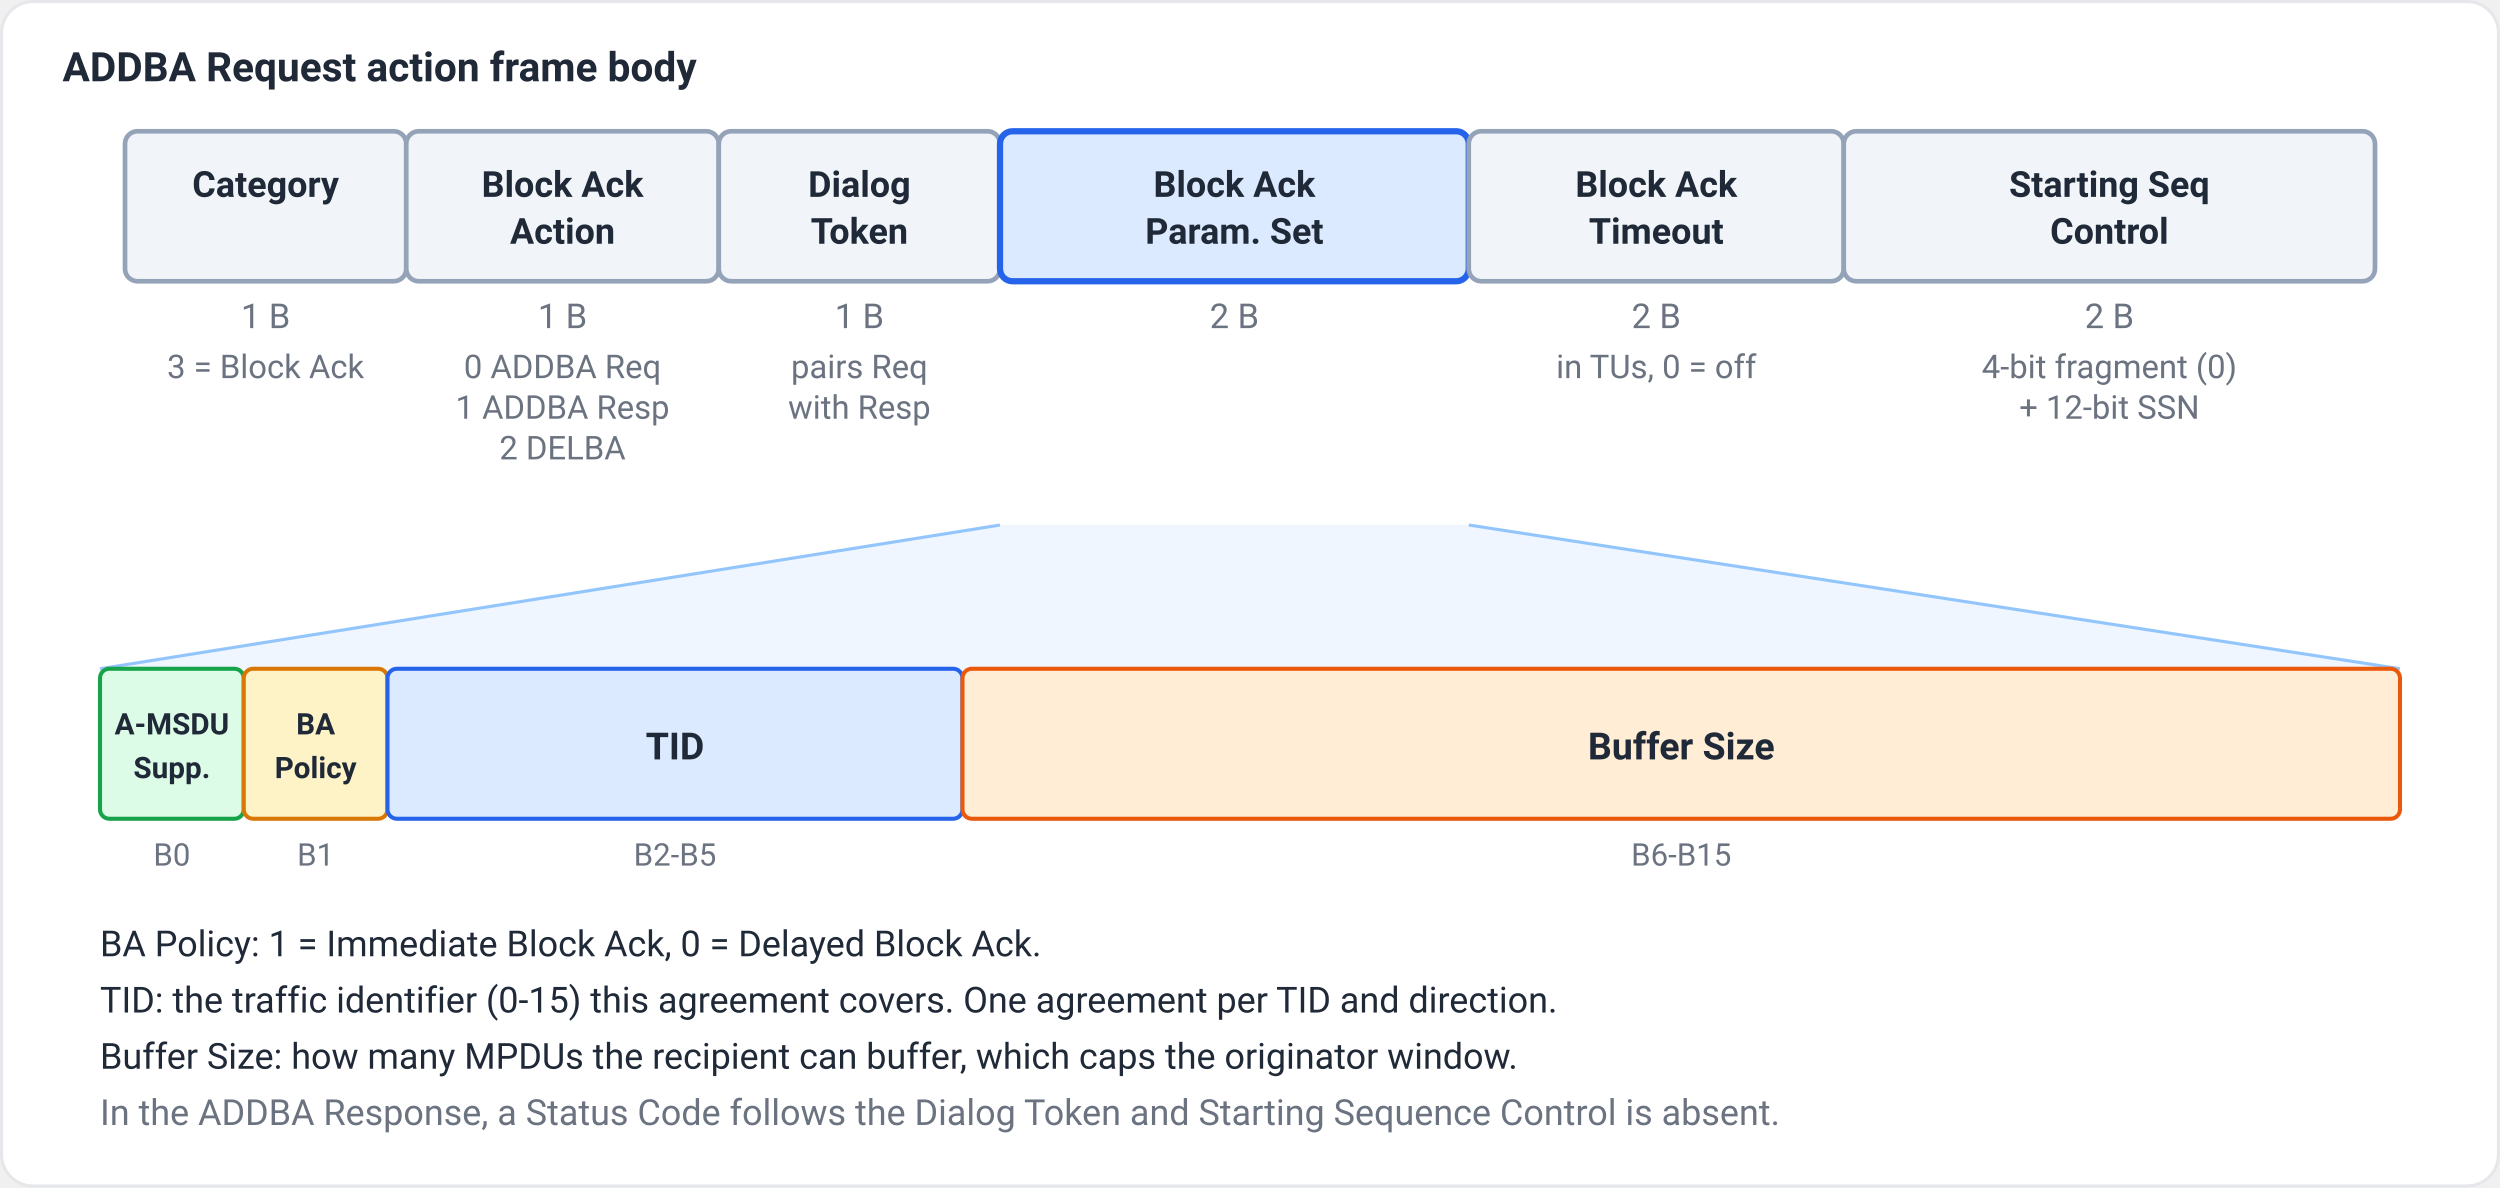
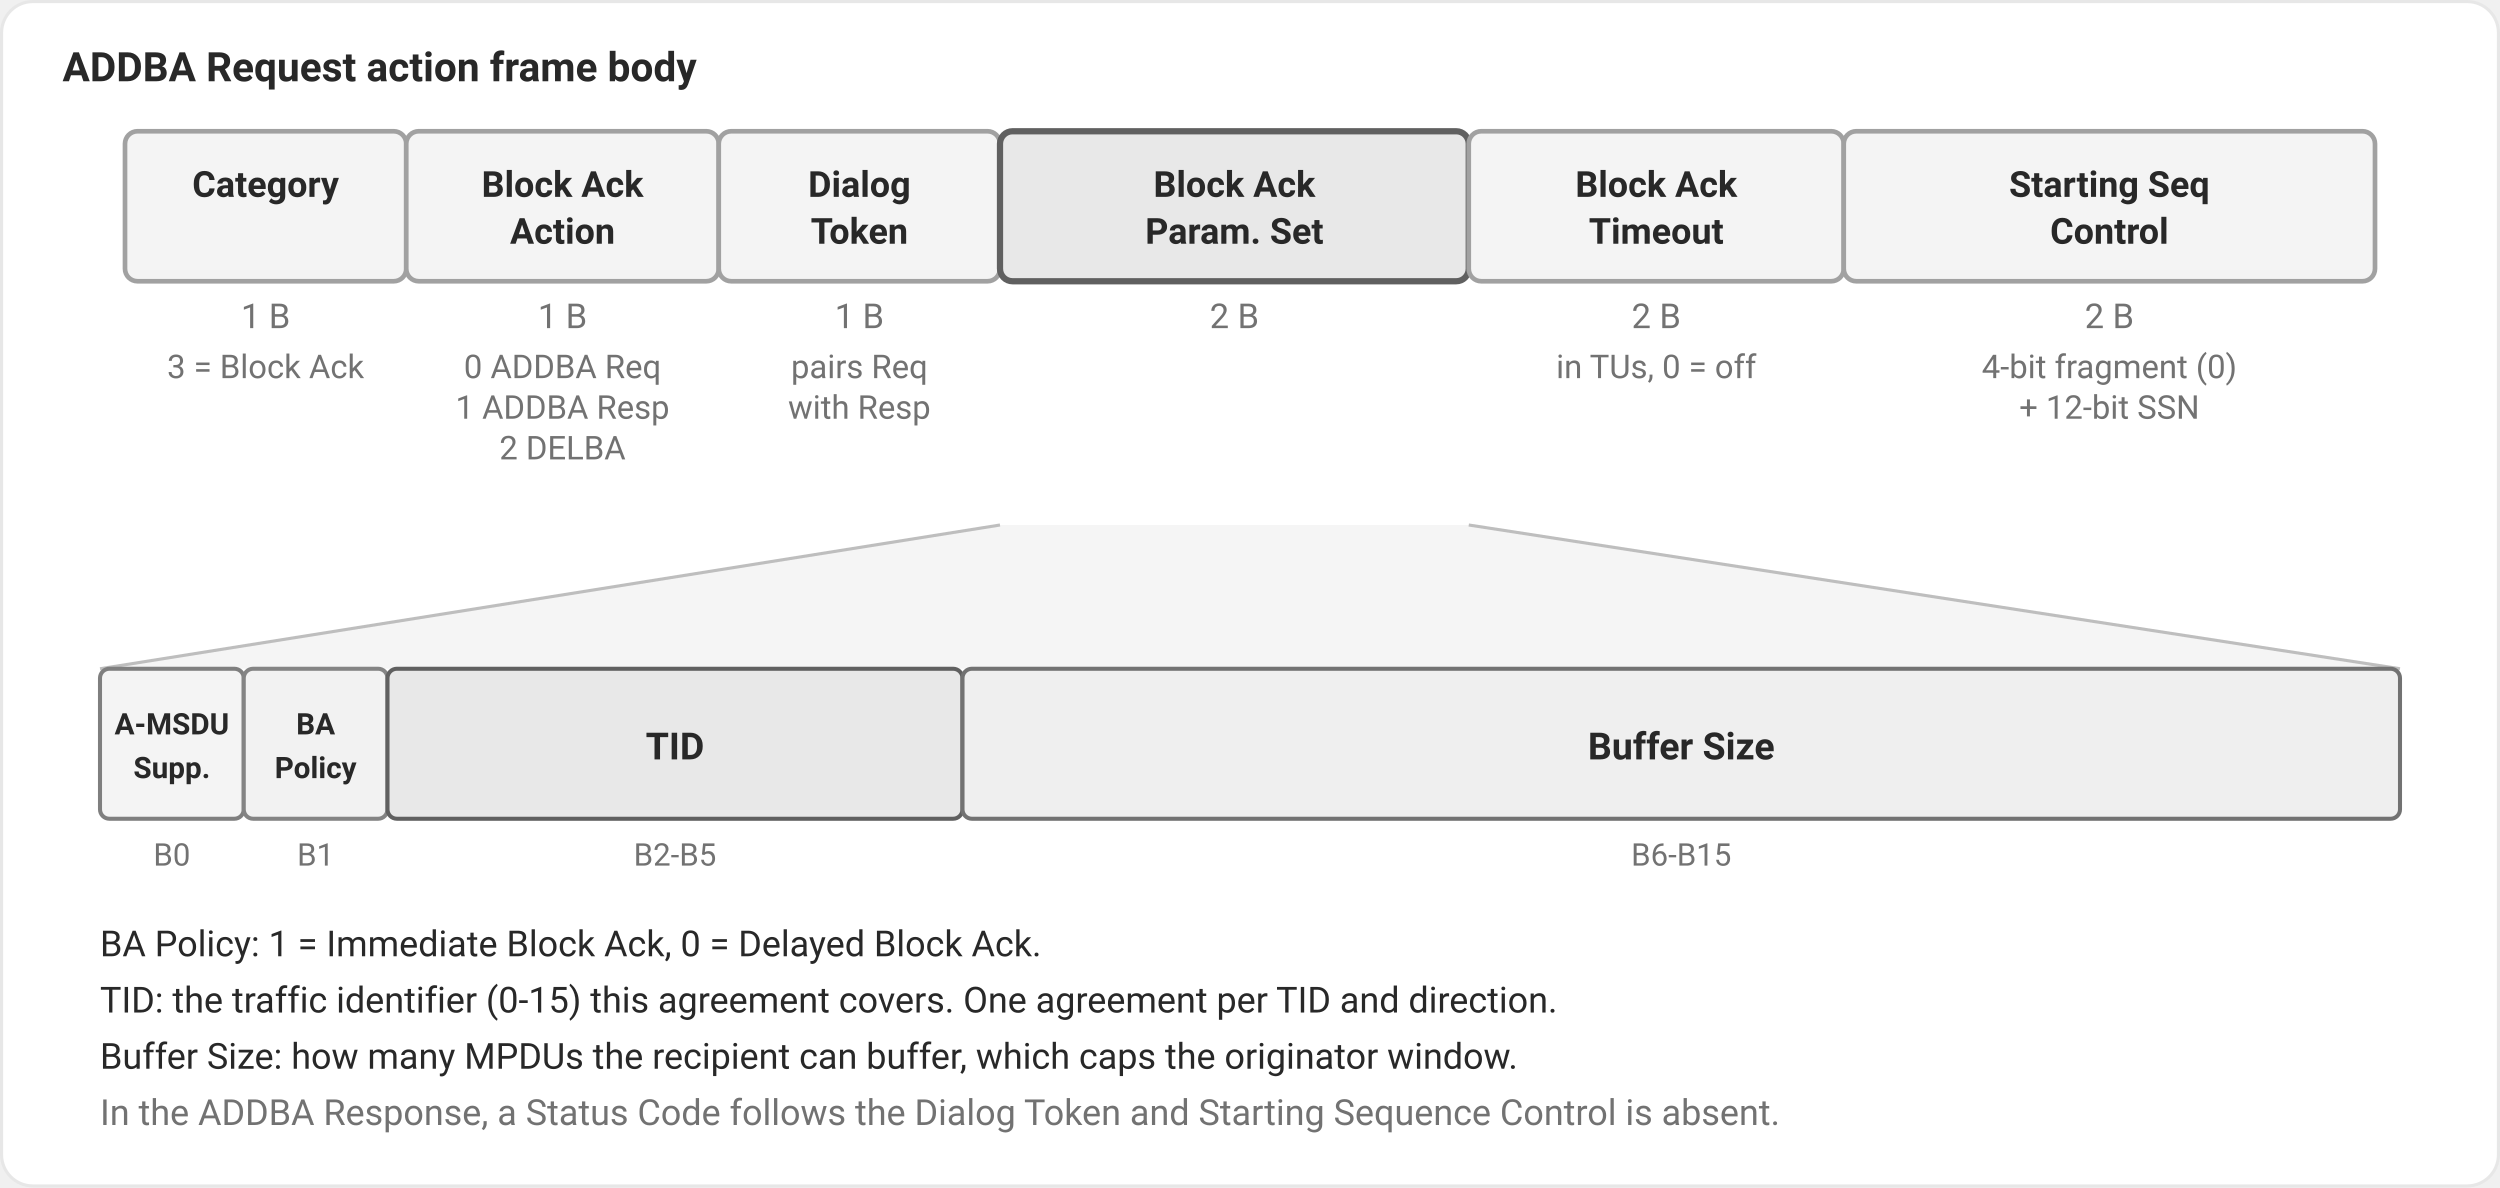
<svg xmlns="http://www.w3.org/2000/svg" viewBox="0 0 800 380" width="800" height="380" font-family="'Segoe UI', Roboto, 'Helvetica Neue', Arial, sans-serif" role="img" aria-label="ADDBA Request frame body and the Block Ack Parameter Set bit fields">
  <defs>
    <marker id="arr" viewBox="0 0 10 10" refX="9" refY="5" markerWidth="7" markerHeight="7" orient="auto-start-reverse">
-       <path d="M0 0L10 5L0 10z" fill="#334155" />
+       <path d="M0 0L10 5L0 10z" fill="#3f3f3f" />
    </marker>
    <marker id="arrB" viewBox="0 0 10 10" refX="9" refY="5" markerWidth="7" markerHeight="7" orient="auto-start-reverse">
-       <path d="M0 0L10 5L0 10z" fill="#2563eb" />
+       <path d="M0 0L10 5L0 10z" fill="#606060" />
    </marker>
    <marker id="arrO" viewBox="0 0 10 10" refX="9" refY="5" markerWidth="7" markerHeight="7" orient="auto-start-reverse">
-       <path d="M0 0L10 5L0 10z" fill="#ea580c" />
+       <path d="M0 0L10 5L0 10z" fill="#727272" />
    </marker>
    <marker id="arrG" viewBox="0 0 10 10" refX="9" refY="5" markerWidth="7" markerHeight="7" orient="auto-start-reverse">
-       <path d="M0 0L10 5L0 10z" fill="#16a34a" />
+       <path d="M0 0L10 5L0 10z" fill="#7f7f7f" />
    </marker>
    <marker id="arrM" viewBox="0 0 10 10" refX="9" refY="5" markerWidth="7" markerHeight="7" orient="auto-start-reverse">
-       <path d="M0 0L10 5L0 10z" fill="#6b7280" />
+       <path d="M0 0L10 5L0 10z" fill="#727272" />
    </marker>
  </defs>
-   <rect x="0.5" y="0.5" width="799" height="379" rx="10" fill="#ffffff" stroke="#e5e7eb" />
-   <text x="20" y="26" font-size="13" text-anchor="start" font-weight="700" fill="#1f2937">ADDBA Request action frame body</text>
-   <polygon points="320,168 470,168 768,214 32,214" fill="#dbeafe" opacity="0.45" />
-   <rect x="40" y="42" width="90" height="48" rx="4" fill="#f1f5f9" stroke="#94a3b8" stroke-width="1.5" />
-   <text x="85.0" y="63" font-size="11.5" text-anchor="middle" font-weight="600" fill="#1f2937">Category</text>
-   <text x="85.0" y="105" font-size="11" text-anchor="middle" font-weight="400" fill="#6b7280">1 B</text>
-   <text x="85.0" y="121" font-size="10.5" text-anchor="middle" font-weight="400" fill="#6b7280">3 = Block Ack</text>
-   <rect x="130" y="42" width="100" height="48" rx="4" fill="#f1f5f9" stroke="#94a3b8" stroke-width="1.5" />
-   <text x="180.0" y="63" font-size="11.5" text-anchor="middle" font-weight="600" fill="#1f2937">Block Ack</text>
-   <text x="180.0" y="78" font-size="11.5" text-anchor="middle" font-weight="600" fill="#1f2937">Action</text>
-   <text x="180.0" y="105" font-size="11" text-anchor="middle" font-weight="400" fill="#6b7280">1 B</text>
-   <text x="180.0" y="121" font-size="10.5" text-anchor="middle" font-weight="400" fill="#6b7280">0 ADDBA Req</text>
-   <text x="180.0" y="134" font-size="10.5" text-anchor="middle" font-weight="400" fill="#6b7280">1 ADDBA Resp</text>
-   <text x="180.0" y="147" font-size="10.5" text-anchor="middle" font-weight="400" fill="#6b7280">2 DELBA</text>
-   <rect x="230" y="42" width="90" height="48" rx="4" fill="#f1f5f9" stroke="#94a3b8" stroke-width="1.5" />
-   <text x="275.0" y="63" font-size="11.5" text-anchor="middle" font-weight="600" fill="#1f2937">Dialog</text>
-   <text x="275.0" y="78" font-size="11.5" text-anchor="middle" font-weight="600" fill="#1f2937">Token</text>
-   <text x="275.0" y="105" font-size="11" text-anchor="middle" font-weight="400" fill="#6b7280">1 B</text>
-   <text x="275.0" y="121" font-size="10.5" text-anchor="middle" font-weight="400" fill="#6b7280">pairs Req</text>
-   <text x="275.0" y="134" font-size="10.5" text-anchor="middle" font-weight="400" fill="#6b7280">with Resp</text>
-   <rect x="320" y="42" width="150" height="48" rx="4" fill="#dbeafe" stroke="#2563eb" stroke-width="2" />
-   <text x="395.0" y="63" font-size="11.5" text-anchor="middle" font-weight="600" fill="#1f2937">Block Ack</text>
-   <text x="395.0" y="78" font-size="11.5" text-anchor="middle" font-weight="600" fill="#1f2937">Param. Set</text>
-   <text x="395.0" y="105" font-size="11" text-anchor="middle" font-weight="400" fill="#6b7280">2 B</text>
-   <rect x="470" y="42" width="120" height="48" rx="4" fill="#f1f5f9" stroke="#94a3b8" stroke-width="1.5" />
-   <text x="530.0" y="63" font-size="11.5" text-anchor="middle" font-weight="600" fill="#1f2937">Block Ack</text>
-   <text x="530.0" y="78" font-size="11.5" text-anchor="middle" font-weight="600" fill="#1f2937">Timeout</text>
-   <text x="530.0" y="105" font-size="11" text-anchor="middle" font-weight="400" fill="#6b7280">2 B</text>
-   <text x="530.0" y="121" font-size="10.5" text-anchor="middle" font-weight="400" fill="#6b7280">in TUs, 0 = off</text>
-   <rect x="590" y="42" width="170" height="48" rx="4" fill="#f1f5f9" stroke="#94a3b8" stroke-width="1.5" />
-   <text x="675.0" y="63" font-size="11.5" text-anchor="middle" font-weight="600" fill="#1f2937">Starting Seq</text>
-   <text x="675.0" y="78" font-size="11.5" text-anchor="middle" font-weight="600" fill="#1f2937">Control</text>
-   <text x="675.0" y="105" font-size="11" text-anchor="middle" font-weight="400" fill="#6b7280">2 B</text>
-   <text x="675.0" y="121" font-size="10.5" text-anchor="middle" font-weight="400" fill="#6b7280">4-bit fragment (0)</text>
-   <text x="675.0" y="134" font-size="10.5" text-anchor="middle" font-weight="400" fill="#6b7280">+ 12-bit SSN</text>
-   <line x1="320" y1="168" x2="32" y2="214" stroke="#93c5fd" stroke-width="1" />
-   <line x1="470" y1="168" x2="768" y2="214" stroke="#93c5fd" stroke-width="1" />
-   <rect x="32" y="214" width="46" height="48" rx="3" fill="#dcfce7" stroke="#16a34a" stroke-width="1.3" />
-   <text x="55.0" y="235" font-size="9.5" text-anchor="middle" font-weight="600" fill="#1f2937">A-MSDU</text>
-   <text x="55.0" y="249" font-size="9.5" text-anchor="middle" font-weight="600" fill="#1f2937">Supp.</text>
-   <text x="55.0" y="277" font-size="10" text-anchor="middle" font-weight="400" fill="#6b7280">B0</text>
-   <rect x="78" y="214" width="46" height="48" rx="3" fill="#fef3c7" stroke="#d97706" stroke-width="1.3" />
-   <text x="101.0" y="235" font-size="9.5" text-anchor="middle" font-weight="600" fill="#1f2937">BA</text>
-   <text x="101.0" y="249" font-size="9.5" text-anchor="middle" font-weight="600" fill="#1f2937">Policy</text>
-   <text x="101.0" y="277" font-size="10" text-anchor="middle" font-weight="400" fill="#6b7280">B1</text>
-   <rect x="124" y="214" width="184" height="48" rx="3" fill="#dbeafe" stroke="#2563eb" stroke-width="1.3" />
-   <text x="216.0" y="243" font-size="12" text-anchor="middle" font-weight="600" fill="#1f2937">TID</text>
-   <text x="216.0" y="277" font-size="10" text-anchor="middle" font-weight="400" fill="#6b7280">B2-B5</text>
-   <rect x="308" y="214" width="460" height="48" rx="3" fill="#ffedd5" stroke="#ea580c" stroke-width="1.3" />
-   <text x="538.0" y="243" font-size="12" text-anchor="middle" font-weight="600" fill="#1f2937">Buffer Size</text>
-   <text x="538.0" y="277" font-size="10" text-anchor="middle" font-weight="400" fill="#6b7280">B6-B15</text>
-   <text x="32" y="306" font-size="11.5" text-anchor="start" font-weight="400" fill="#1f2937">BA Policy: 1 = Immediate Block Ack, 0 = Delayed Block Ack.</text>
-   <text x="32" y="324" font-size="11.5" text-anchor="start" font-weight="400" fill="#1f2937">TID: the traffic identifier (0-15) this agreement covers. One agreement per TID and direction.</text>
-   <text x="32" y="342" font-size="11.5" text-anchor="start" font-weight="400" fill="#1f2937">Buffer Size: how many MPDUs the recipient can buffer, which caps the originator window.</text>
-   <text x="32" y="360" font-size="11.5" text-anchor="start" font-weight="400" fill="#6b7280">In the ADDBA Response, a Status Code follows the Dialog Token and Starting Sequence Control is absent.</text>
+   <rect x="0.5" y="0.5" width="799" height="379" rx="10" fill="#ffffff" stroke="#e7e7e7" />
+   <text x="20" y="26" font-size="13" text-anchor="start" font-weight="700" fill="#282828">ADDBA Request action frame body</text>
+   <polygon points="320,168 470,168 768,214 32,214" fill="#e8e8e8" opacity="0.45" />
+   <rect x="40" y="42" width="90" height="48" rx="4" fill="#f4f4f4" stroke="#a1a1a1" stroke-width="1.5" />
+   <text x="85.0" y="63" font-size="11.5" text-anchor="middle" font-weight="600" fill="#282828">Category</text>
+   <text x="85.0" y="105" font-size="11" text-anchor="middle" font-weight="400" fill="#727272">1 B</text>
+   <text x="85.0" y="121" font-size="10.5" text-anchor="middle" font-weight="400" fill="#727272">3 = Block Ack</text>
+   <rect x="130" y="42" width="100" height="48" rx="4" fill="#f4f4f4" stroke="#a1a1a1" stroke-width="1.5" />
+   <text x="180.0" y="63" font-size="11.5" text-anchor="middle" font-weight="600" fill="#282828">Block Ack</text>
+   <text x="180.0" y="78" font-size="11.5" text-anchor="middle" font-weight="600" fill="#282828">Action</text>
+   <text x="180.0" y="105" font-size="11" text-anchor="middle" font-weight="400" fill="#727272">1 B</text>
+   <text x="180.0" y="121" font-size="10.5" text-anchor="middle" font-weight="400" fill="#727272">0 ADDBA Req</text>
+   <text x="180.0" y="134" font-size="10.5" text-anchor="middle" font-weight="400" fill="#727272">1 ADDBA Resp</text>
+   <text x="180.0" y="147" font-size="10.5" text-anchor="middle" font-weight="400" fill="#727272">2 DELBA</text>
+   <rect x="230" y="42" width="90" height="48" rx="4" fill="#f4f4f4" stroke="#a1a1a1" stroke-width="1.5" />
+   <text x="275.0" y="63" font-size="11.5" text-anchor="middle" font-weight="600" fill="#282828">Dialog</text>
+   <text x="275.0" y="78" font-size="11.5" text-anchor="middle" font-weight="600" fill="#282828">Token</text>
+   <text x="275.0" y="105" font-size="11" text-anchor="middle" font-weight="400" fill="#727272">1 B</text>
+   <text x="275.0" y="121" font-size="10.5" text-anchor="middle" font-weight="400" fill="#727272">pairs Req</text>
+   <text x="275.0" y="134" font-size="10.5" text-anchor="middle" font-weight="400" fill="#727272">with Resp</text>
+   <rect x="320" y="42" width="150" height="48" rx="4" fill="#e8e8e8" stroke="#606060" stroke-width="2" />
+   <text x="395.0" y="63" font-size="11.5" text-anchor="middle" font-weight="600" fill="#282828">Block Ack</text>
+   <text x="395.0" y="78" font-size="11.5" text-anchor="middle" font-weight="600" fill="#282828">Param. Set</text>
+   <text x="395.0" y="105" font-size="11" text-anchor="middle" font-weight="400" fill="#727272">2 B</text>
+   <rect x="470" y="42" width="120" height="48" rx="4" fill="#f4f4f4" stroke="#a1a1a1" stroke-width="1.5" />
+   <text x="530.0" y="63" font-size="11.5" text-anchor="middle" font-weight="600" fill="#282828">Block Ack</text>
+   <text x="530.0" y="78" font-size="11.5" text-anchor="middle" font-weight="600" fill="#282828">Timeout</text>
+   <text x="530.0" y="105" font-size="11" text-anchor="middle" font-weight="400" fill="#727272">2 B</text>
+   <text x="530.0" y="121" font-size="10.5" text-anchor="middle" font-weight="400" fill="#727272">in TUs, 0 = off</text>
+   <rect x="590" y="42" width="170" height="48" rx="4" fill="#f4f4f4" stroke="#a1a1a1" stroke-width="1.5" />
+   <text x="675.0" y="63" font-size="11.5" text-anchor="middle" font-weight="600" fill="#282828">Starting Seq</text>
+   <text x="675.0" y="78" font-size="11.5" text-anchor="middle" font-weight="600" fill="#282828">Control</text>
+   <text x="675.0" y="105" font-size="11" text-anchor="middle" font-weight="400" fill="#727272">2 B</text>
+   <text x="675.0" y="121" font-size="10.5" text-anchor="middle" font-weight="400" fill="#727272">4-bit fragment (0)</text>
+   <text x="675.0" y="134" font-size="10.5" text-anchor="middle" font-weight="400" fill="#727272">+ 12-bit SSN</text>
+   <line x1="320" y1="168" x2="32" y2="214" stroke="#bebebe" stroke-width="1" />
+   <line x1="470" y1="168" x2="768" y2="214" stroke="#bebebe" stroke-width="1" />
+   <rect x="32" y="214" width="46" height="48" rx="3" fill="#f4f4f4" stroke="#7f7f7f" stroke-width="1.3" />
+   <text x="55.0" y="235" font-size="9.5" text-anchor="middle" font-weight="600" fill="#282828">A-MSDU</text>
+   <text x="55.0" y="249" font-size="9.5" text-anchor="middle" font-weight="600" fill="#282828">Supp.</text>
+   <text x="55.0" y="277" font-size="10" text-anchor="middle" font-weight="400" fill="#727272">B0</text>
+   <rect x="78" y="214" width="46" height="48" rx="3" fill="#f2f2f2" stroke="#848484" stroke-width="1.3" />
+   <text x="101.0" y="235" font-size="9.5" text-anchor="middle" font-weight="600" fill="#282828">BA</text>
+   <text x="101.0" y="249" font-size="9.5" text-anchor="middle" font-weight="600" fill="#282828">Policy</text>
+   <text x="101.0" y="277" font-size="10" text-anchor="middle" font-weight="400" fill="#727272">B1</text>
+   <rect x="124" y="214" width="184" height="48" rx="3" fill="#e8e8e8" stroke="#606060" stroke-width="1.3" />
+   <text x="216.0" y="243" font-size="12" text-anchor="middle" font-weight="600" fill="#282828">TID</text>
+   <text x="216.0" y="277" font-size="10" text-anchor="middle" font-weight="400" fill="#727272">B2-B5</text>
+   <rect x="308" y="214" width="460" height="48" rx="3" fill="#efefef" stroke="#727272" stroke-width="1.3" />
+   <text x="538.0" y="243" font-size="12" text-anchor="middle" font-weight="600" fill="#282828">Buffer Size</text>
+   <text x="538.0" y="277" font-size="10" text-anchor="middle" font-weight="400" fill="#727272">B6-B15</text>
+   <text x="32" y="306" font-size="11.5" text-anchor="start" font-weight="400" fill="#282828">BA Policy: 1 = Immediate Block Ack, 0 = Delayed Block Ack.</text>
+   <text x="32" y="324" font-size="11.5" text-anchor="start" font-weight="400" fill="#282828">TID: the traffic identifier (0-15) this agreement covers. One agreement per TID and direction.</text>
+   <text x="32" y="342" font-size="11.5" text-anchor="start" font-weight="400" fill="#282828">Buffer Size: how many MPDUs the recipient can buffer, which caps the originator window.</text>
+   <text x="32" y="360" font-size="11.5" text-anchor="start" font-weight="400" fill="#727272">In the ADDBA Response, a Status Code follows the Dialog Token and Starting Sequence Control is absent.</text>
</svg>
